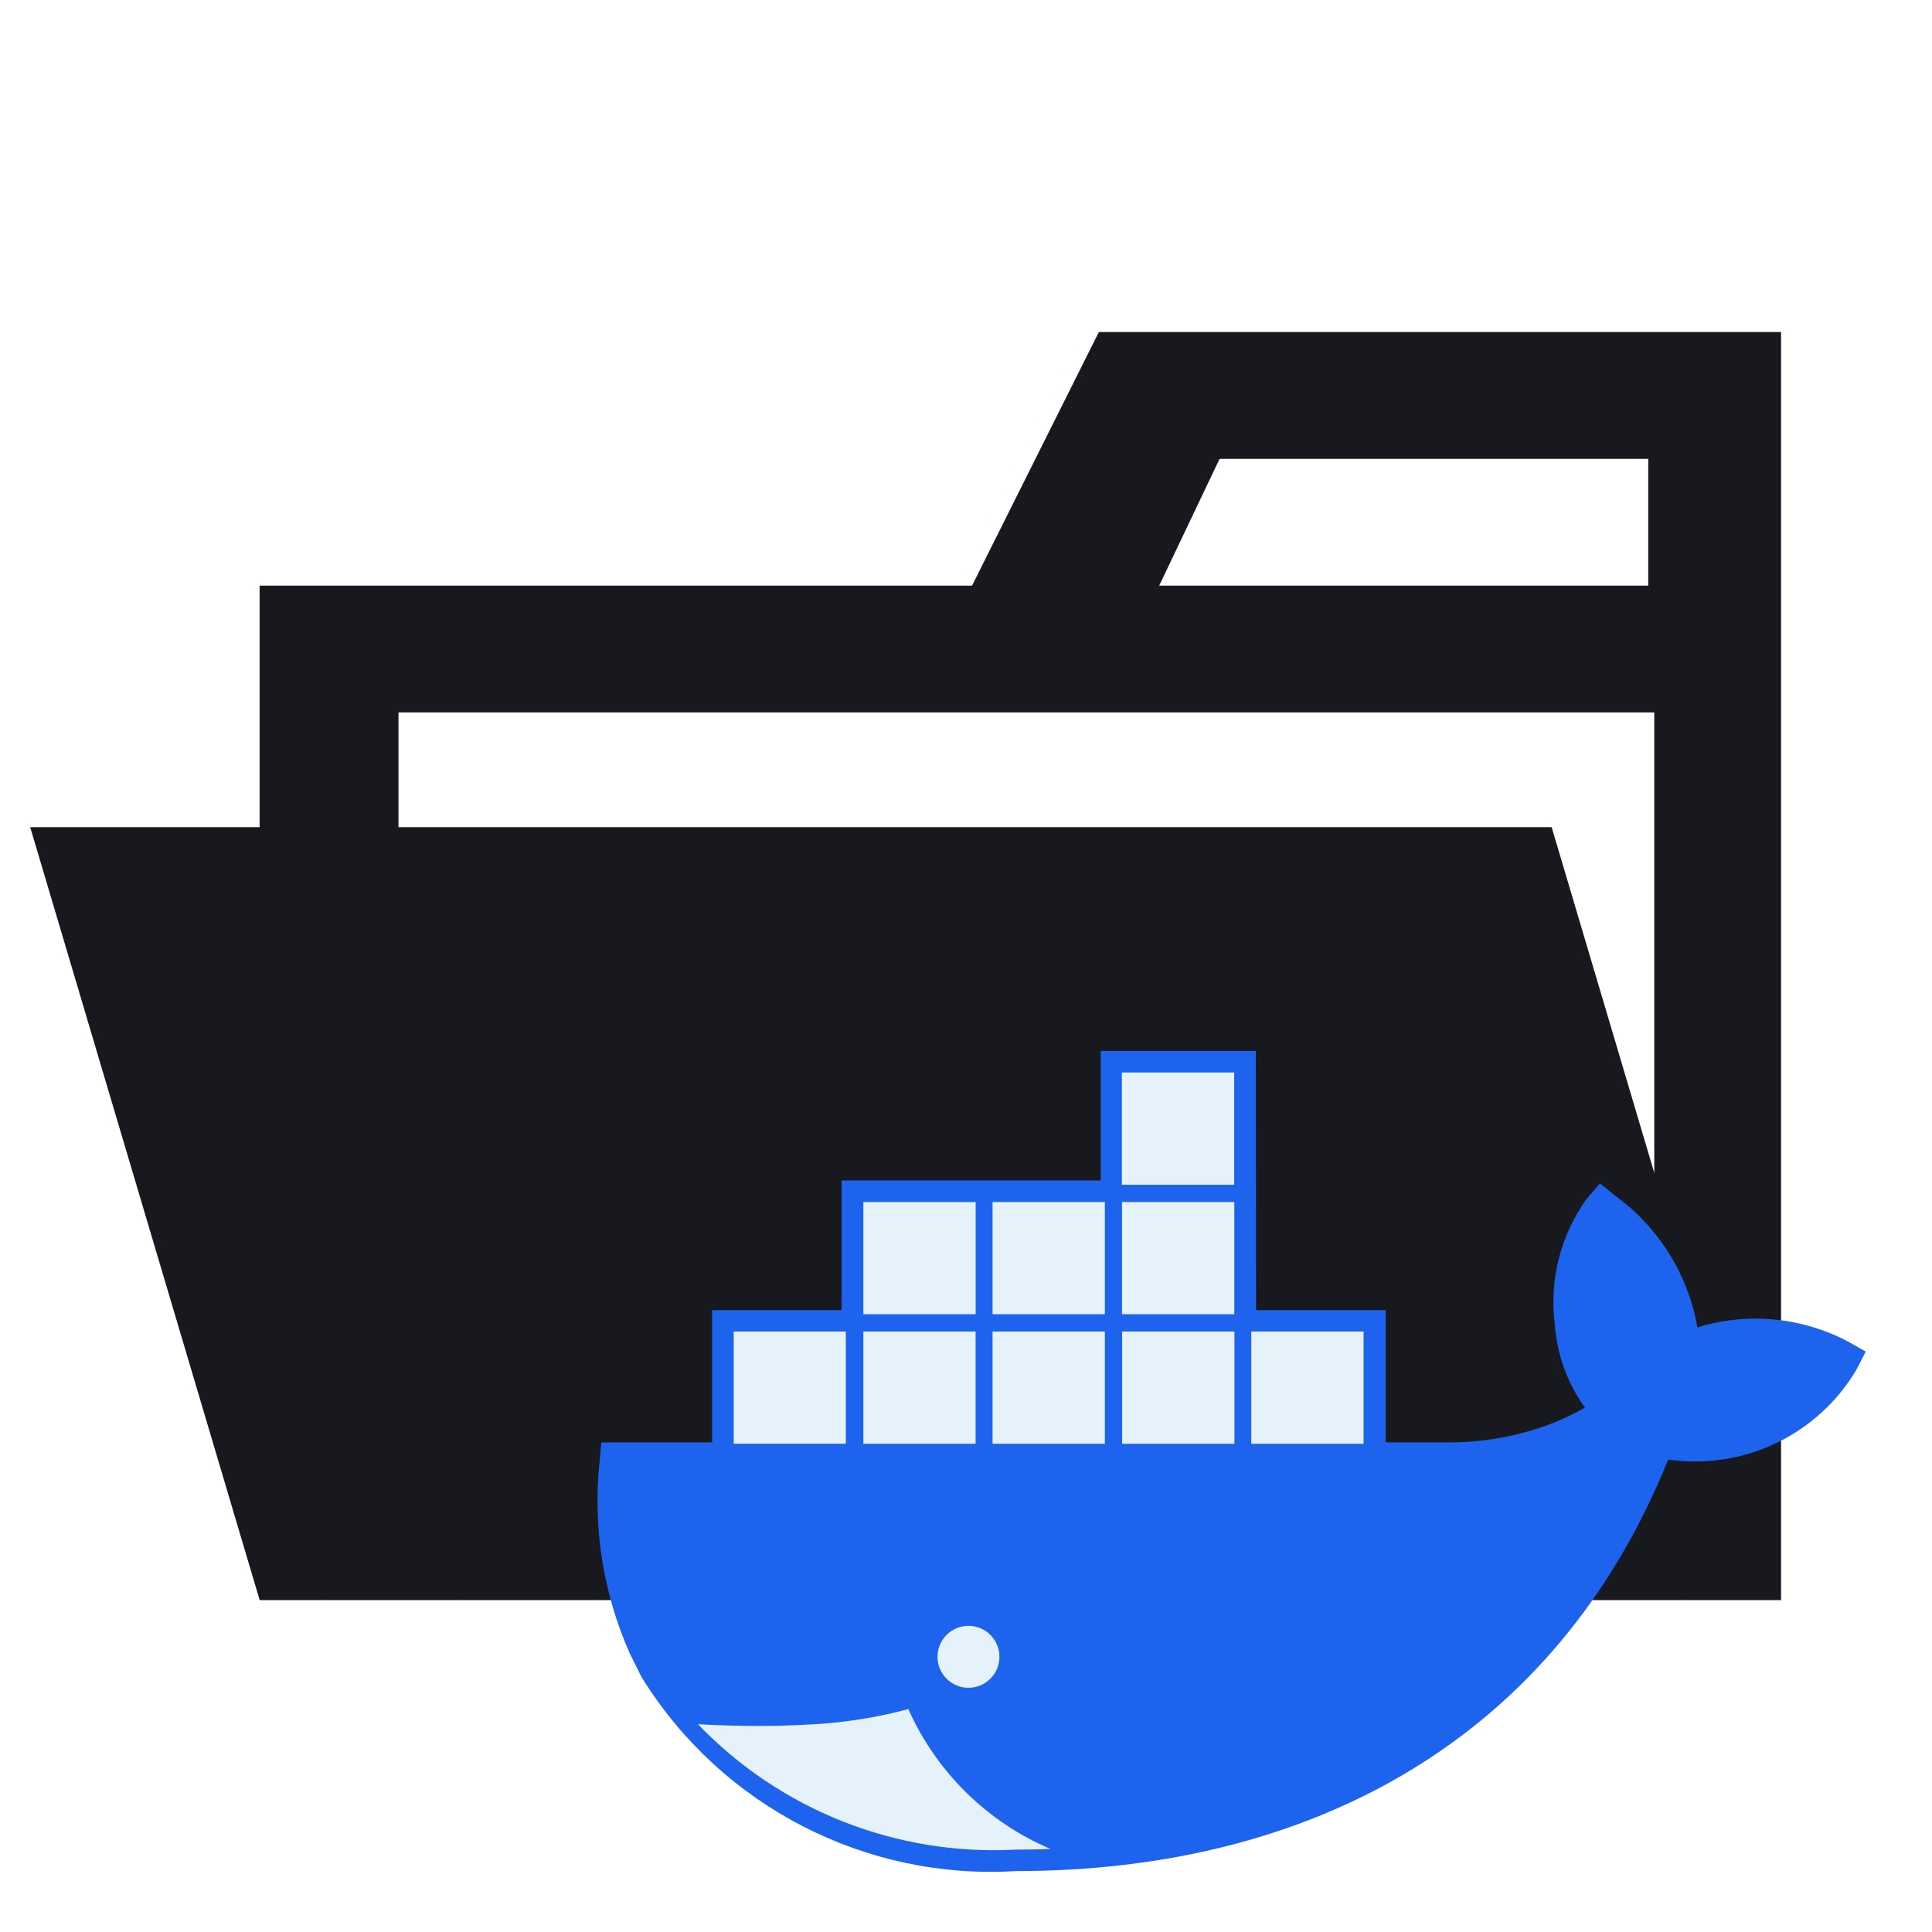
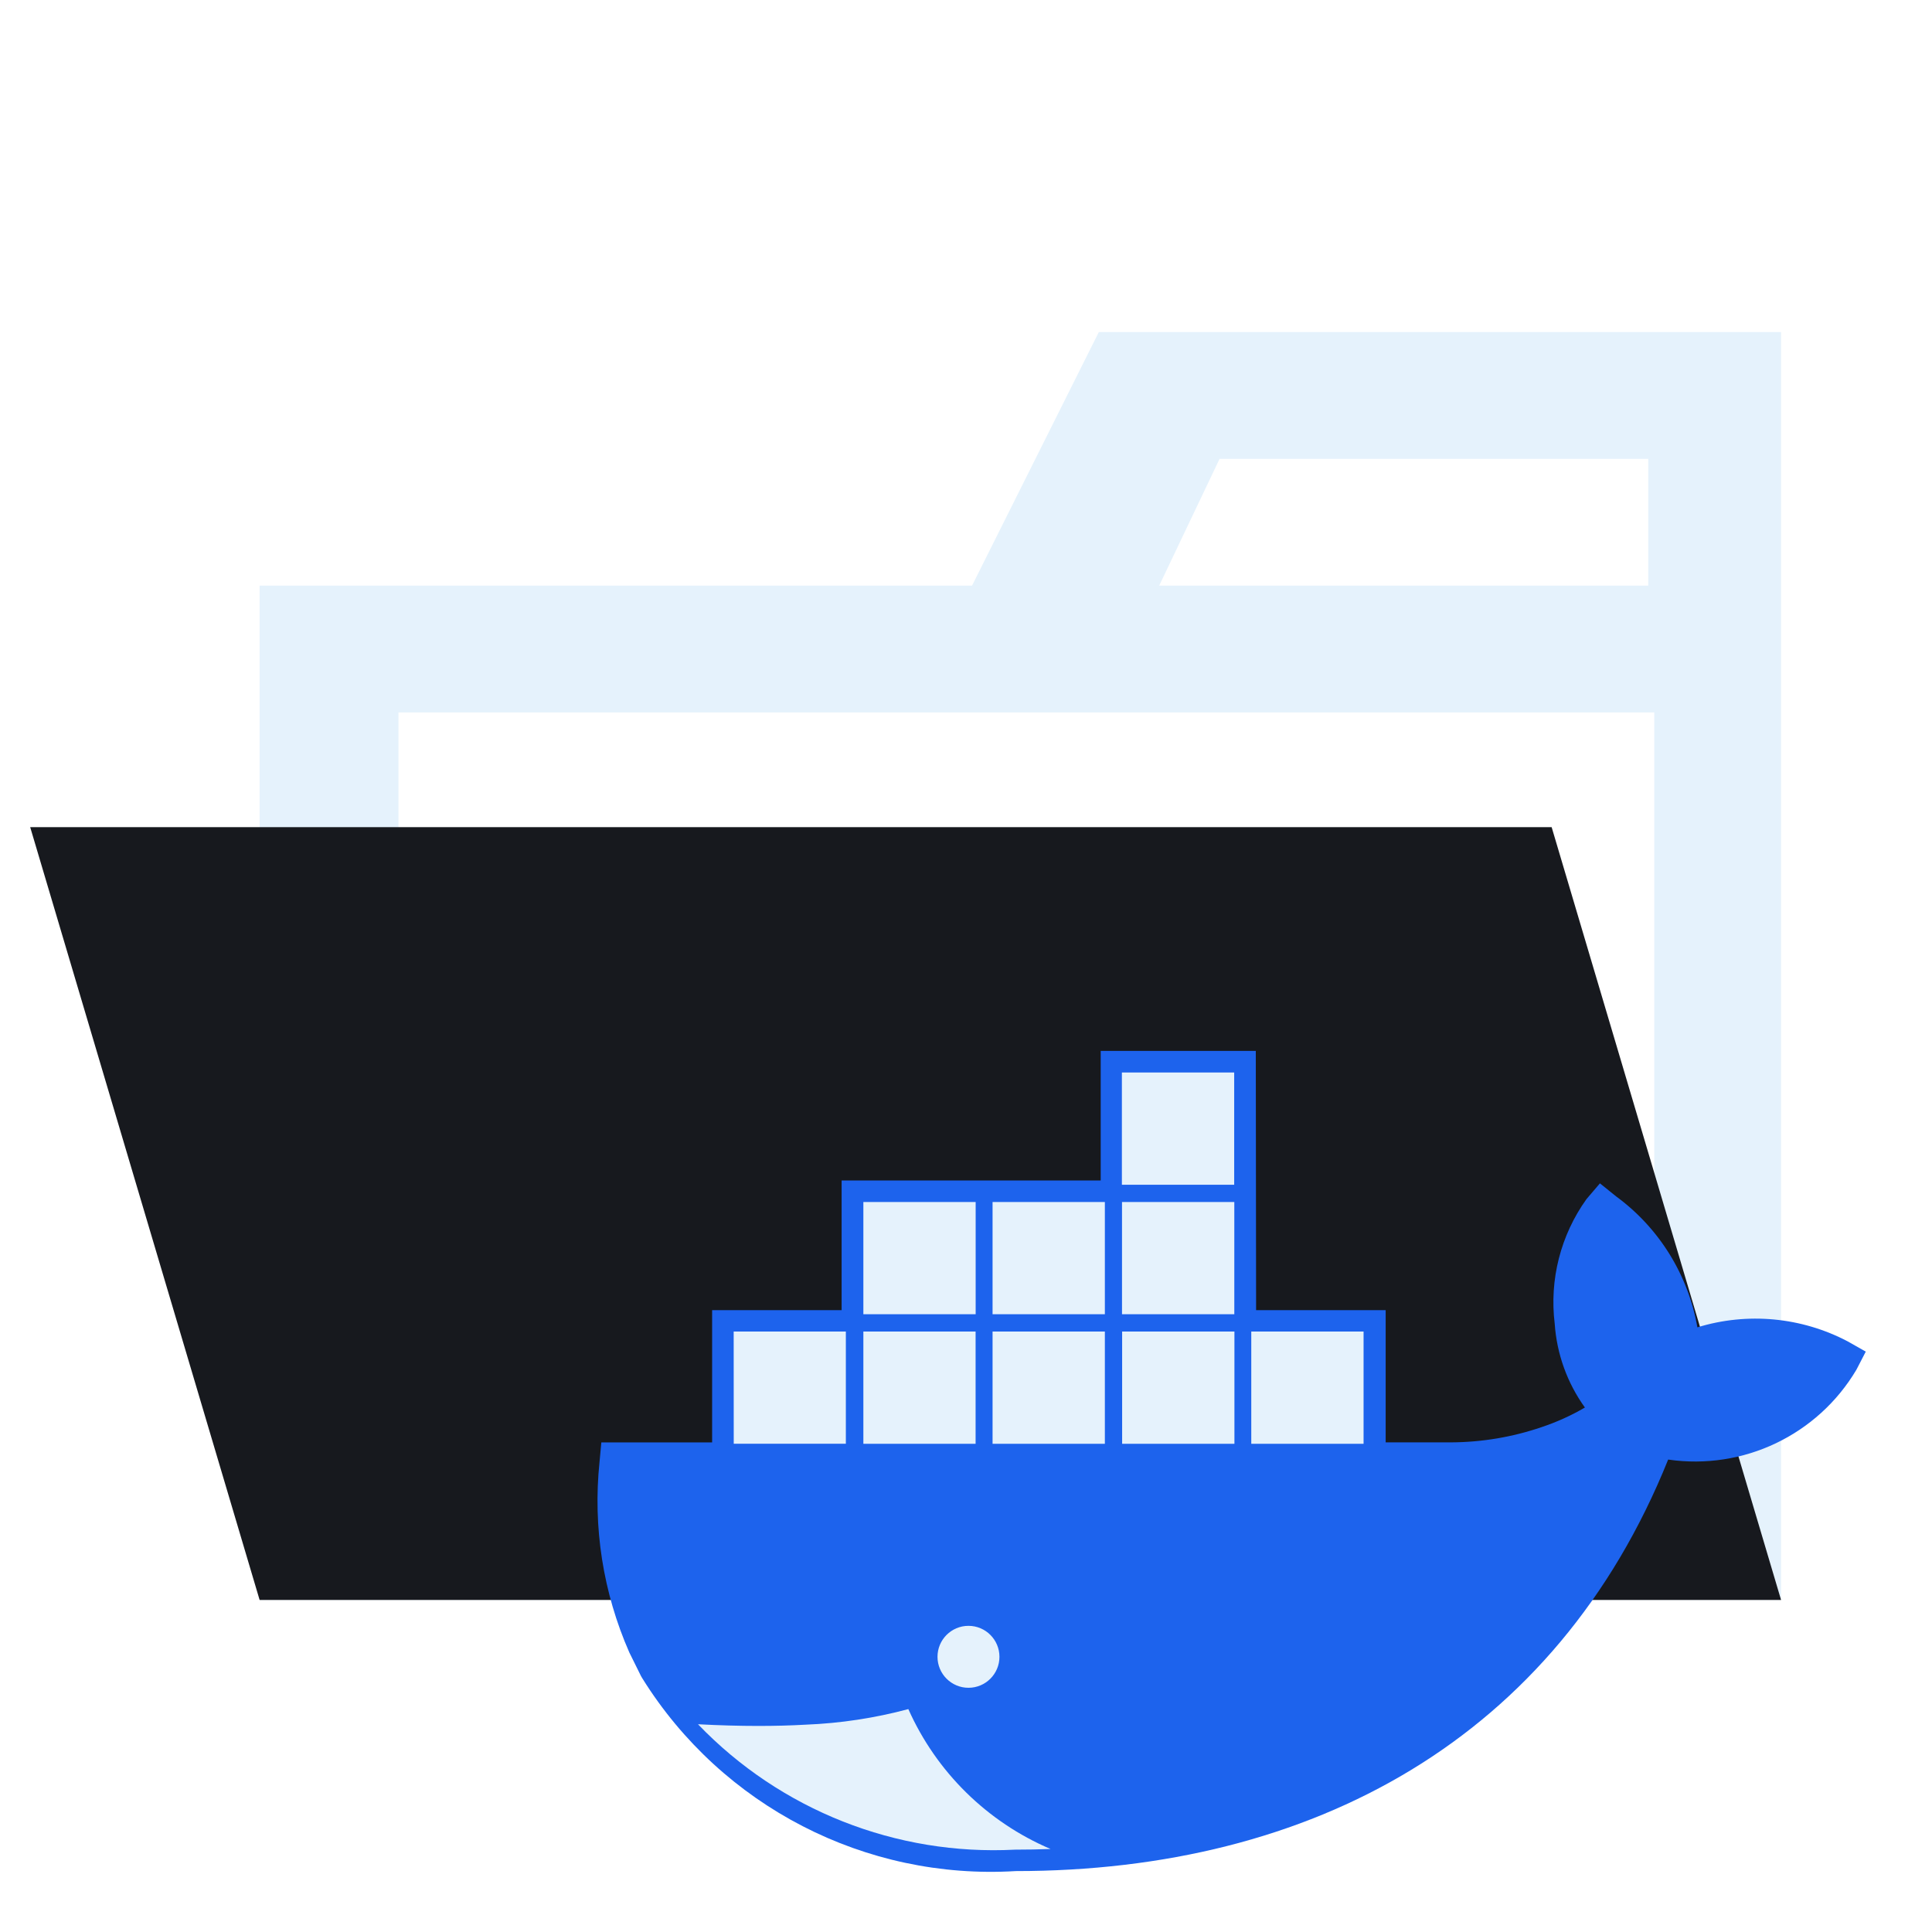
<svg xmlns="http://www.w3.org/2000/svg" width="512px" height="512px" viewBox="0 0 32 32">
-   <path fill="#17191E" d="M27.4,5.5H18.2L16.1,9.7H4.3V26.5H29.5V5.5Zm0,18.7H6.6V11.8H27.4Zm0-14.5H19.2l1-2.1h7.1V9.7Z" />
+   <path fill="#E5F2FC" d="M27.4,5.5H18.2L16.1,9.7H4.3V26.5H29.5V5.5Zm0,18.7H6.6V11.8H27.4Zm0-14.5H19.2l1-2.1h7.1V9.7Z" />
  <polygon fill="#17191E" points="25.7 13.7 0.5 13.7 4.3 26.5 29.5 26.5 25.7 13.7" />
  <path fill="#1D63ED" d="M20.805,21.7h2.146v2.19h1.085a4.7,4.7,0,0,0,1.491-.25,3.818,3.818,0,0,0,.724-.327,2.688,2.688,0,0,1-.5-1.387,2.931,2.931,0,0,1,.526-2.065L26.5,19.6l.268.216a3.418,3.418,0,0,1,1.346,2.169,3.282,3.282,0,0,1,2.489.232l.3.17-.155.3a3.106,3.106,0,0,1-3.118,1.488c-1.86,4.626-5.9,6.816-10.806,6.816A6.8,6.8,0,0,1,10.64,27.8l-.022-.037-.194-.392a6.237,6.237,0,0,1-.494-3.156l.03-.324h1.835V21.7H13.94V19.552h4.291V17.406H20.8Z" />
  <path fill="#E5F2FC" d="M17.4,30.625a4.517,4.517,0,0,1-2.355-2.317,7.747,7.747,0,0,1-1.7.258q-.373.021-.784.021-.474,0-1-.028a6.789,6.789,0,0,0,5.252,2.077Q17.113,30.636,17.4,30.625Z" />
  <path fill="#E5F2FC" d="M13.71,22.209h.147v1.55H13.71Zm-.282,0h.152v1.55h-.153v-1.55Zm-.282,0H13.3v1.55h-.152Zm-.282,0h.153v1.55h-.153Zm-.282,0h.152v1.55h-.152Zm-.276,0h.147v1.55h-.147Zm-.154-.155H14.01v1.859H12.153ZM14.3,19.909h1.86v1.859H14.3Zm1.558.155H16v1.549h-.147Zm-.282,0h.152v1.549h-.152Zm-.282,0h.152v1.549H15.3V20.064Zm-.282,0h.152v1.549H15.01Zm-.282,0h.152v1.549H14.73Zm-.276,0H14.6v1.549h-.147Zm-.155,1.99h1.86v1.86H14.3V22.055Zm1.558.155H16v1.55h-.147Zm-.282,0h.152v1.55h-.152Zm-.282,0h.152v1.55h-.151v-1.55Zm-.282,0h.152v1.55H15.01Zm-.282,0h.152v1.55h-.152Zm-.276,0H14.6v1.55h-.147Zm1.991-.155H18.3v1.86H16.44V22.055ZM18,22.209h.147v1.55H18Zm-.282,0h.152v1.55h-.152Zm-.282,0h.152v1.55h-.152Zm-.282,0h.152v1.55h-.152Zm-.282,0h.152v1.55h-.152Zm-.276,0h.147v1.55H16.6Zm-.155-2.3H18.3v1.859H16.44V19.909ZM18,20.064h.147v1.549H18Zm-.282,0h.152v1.549h-.152Zm-.282,0h.152v1.549h-.152Zm-.282,0h.152v1.549h-.152Zm-.282,0h.152v1.549h-.152Zm-.276,0h.147v1.549H16.6Zm1.991,1.99h1.859v1.86h-1.86V22.055Zm1.557.155h.147v1.55h-.147Zm-.282,0h.152v1.55h-.152Zm-.282,0h.152v1.55H19.58Zm-.282,0h.152v1.55H19.3Zm-.282,0h.152v1.55H19.02Zm-.276,0h.144v1.55h-.147v-1.55Zm-.155-2.3h1.859v1.859h-1.86V19.909Zm1.557.155h.147v1.549h-.147Zm-.282,0h.152v1.549H19.86Zm-.282,0h.152v1.549h-.152Zm-.282,0h.152v1.549H19.3Zm-.282,0h.152v1.549H19.02Zm-.276,0h.144v1.549h-.147V20.064Zm-.155-2.3h1.859v1.859h-1.86V17.764Zm1.557.155h.147v1.549H20.14Zm-.282,0h.152v1.549h-.152Zm-.282,0h.152v1.549h-.152Zm-.282,0h.152v1.549H19.3Zm-.282,0h.152v1.549H19.02Zm-.276,0h.144v1.549h-.147V17.919Zm1.99,4.135h1.859v1.86h-1.86V22.055Zm1.557.155h.146v1.55h-.147v-1.55Zm-.282,0h.155v1.55H22.01Zm-.282,0h.152v1.55h-.152Zm-.282,0H21.6v1.55h-.152Zm-.282,0h.152v1.55h-.154v-1.55Zm-.276,0h.147v1.55H20.89v-1.55Z" />
  <path fill="#E5F2FC" d="M16.041,26.929a.513.513,0,1,1-.513.513.513.513,0,0,1,.513-.513Zm0,.145a.367.367,0,0,1,.133.025.15.15,0,1,0,.207.2.367.367,0,1,1-.339-.228Z" />
</svg>
